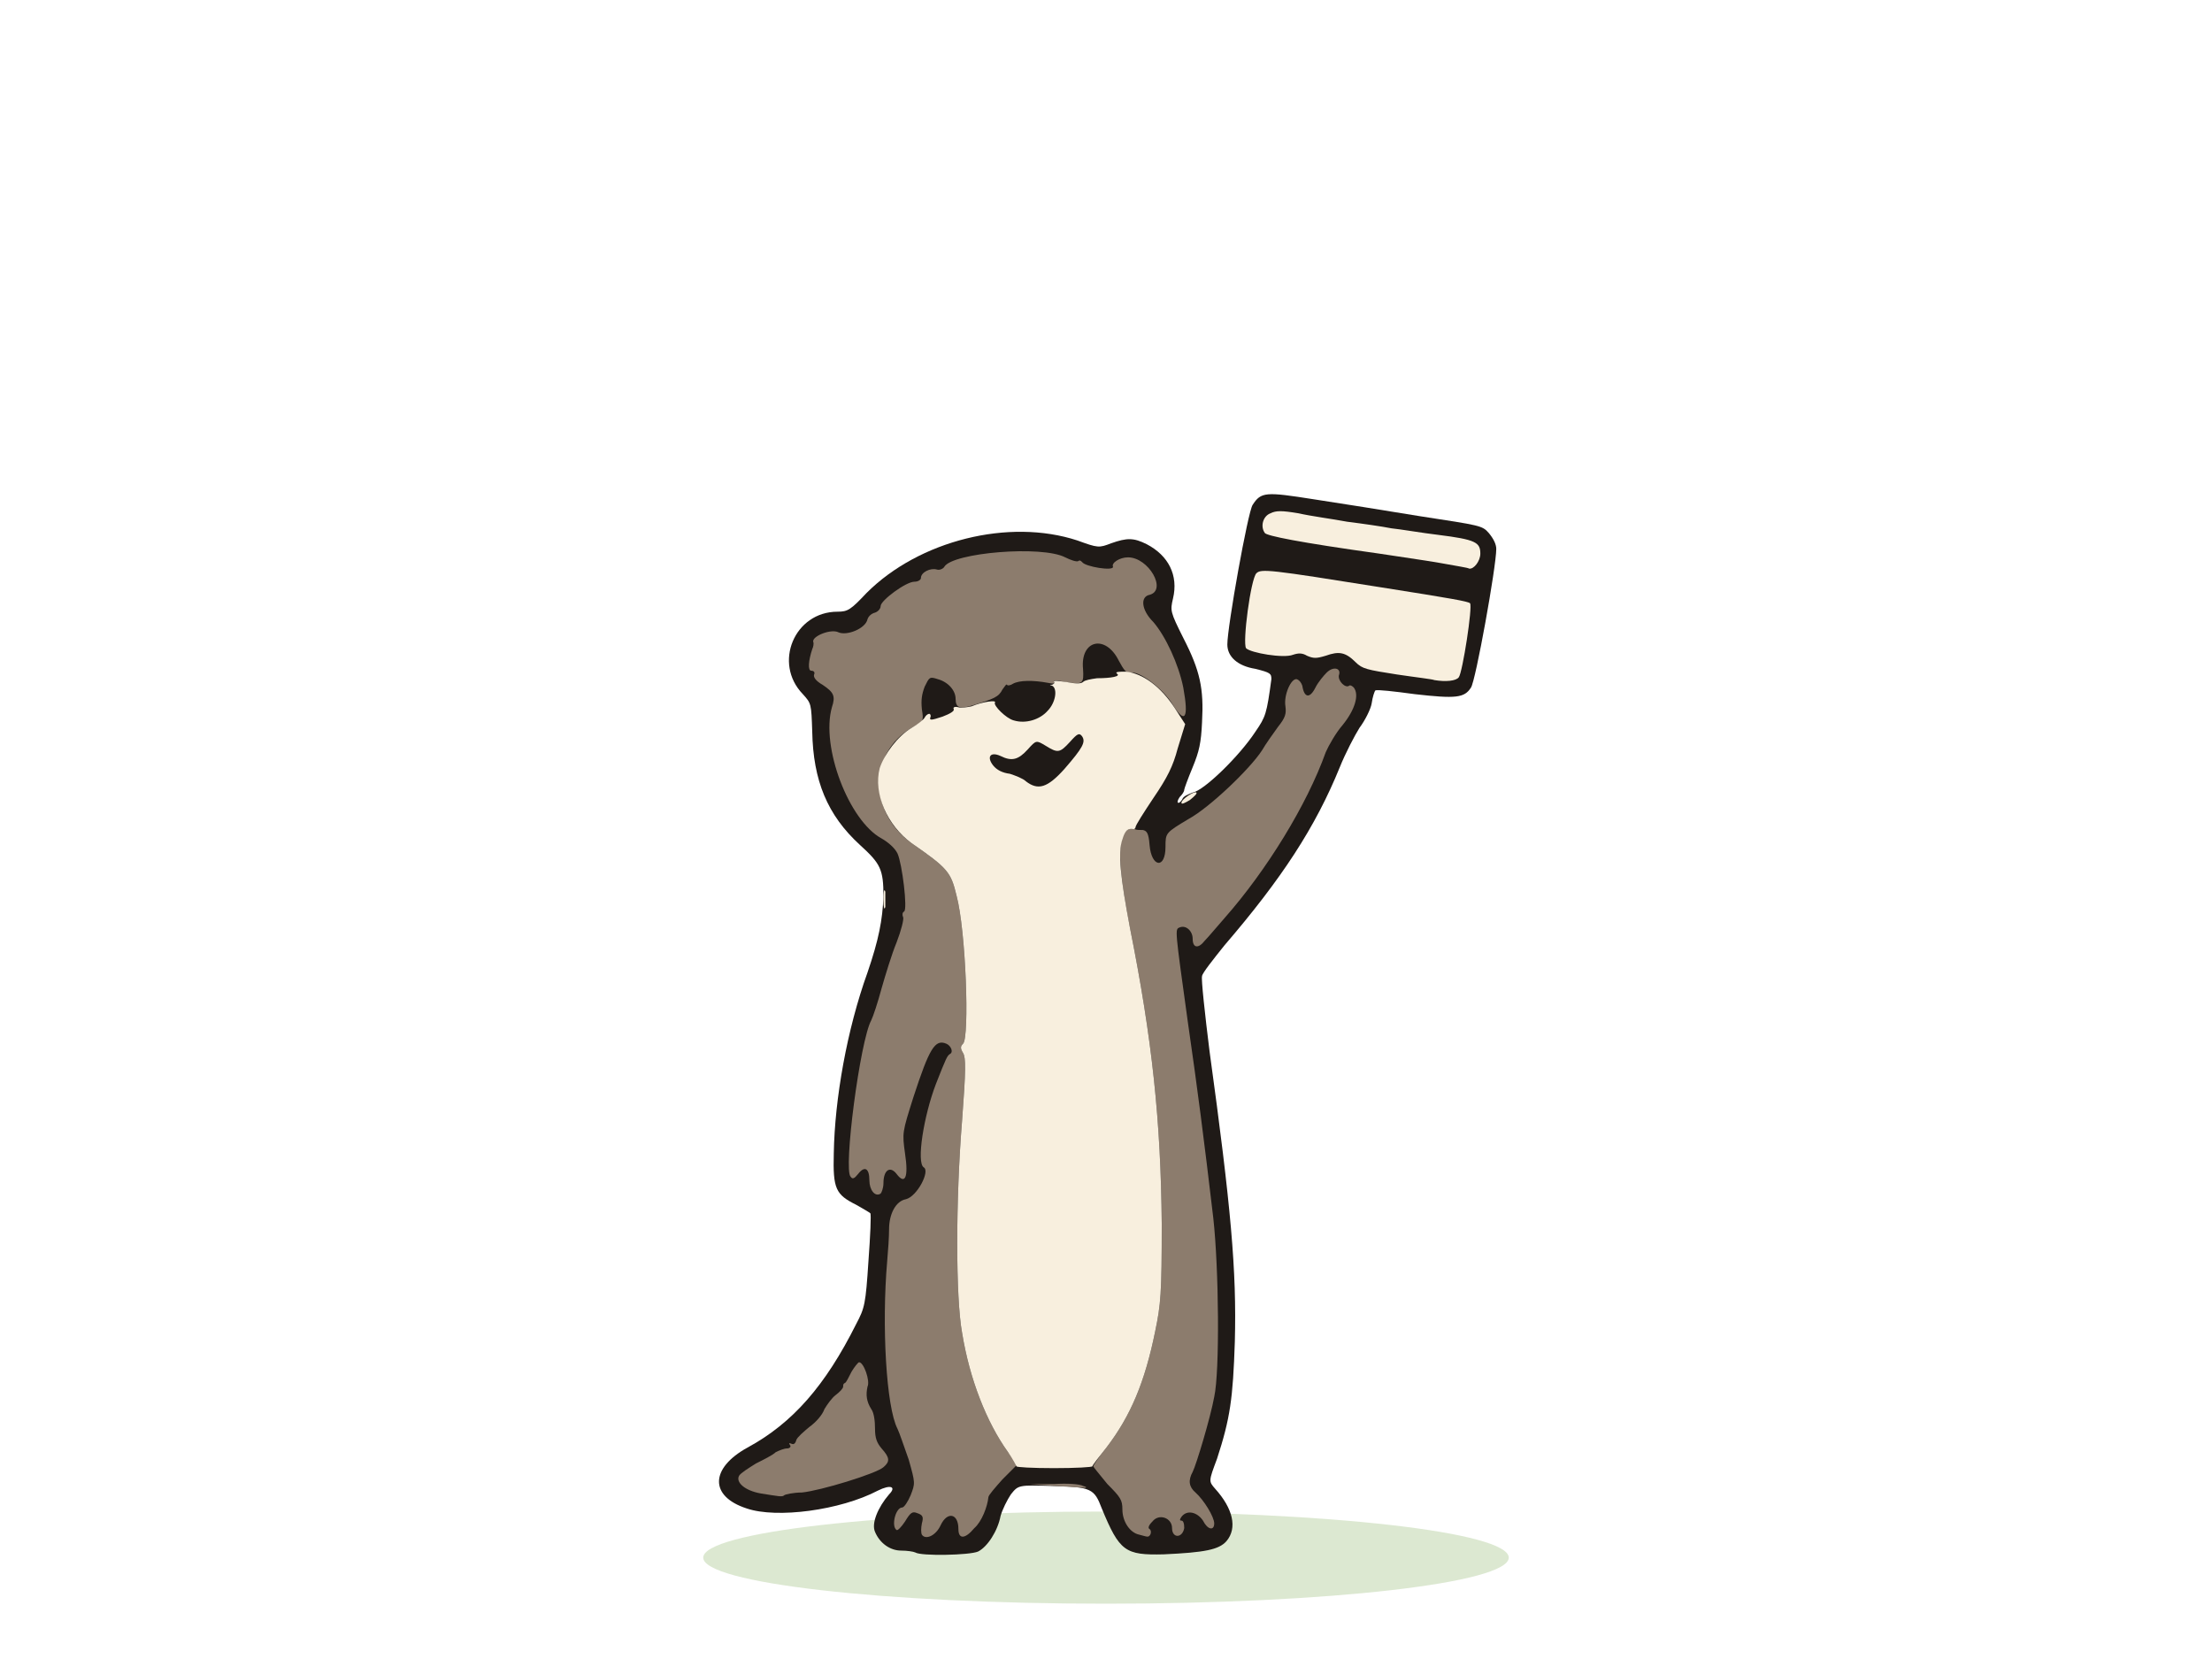
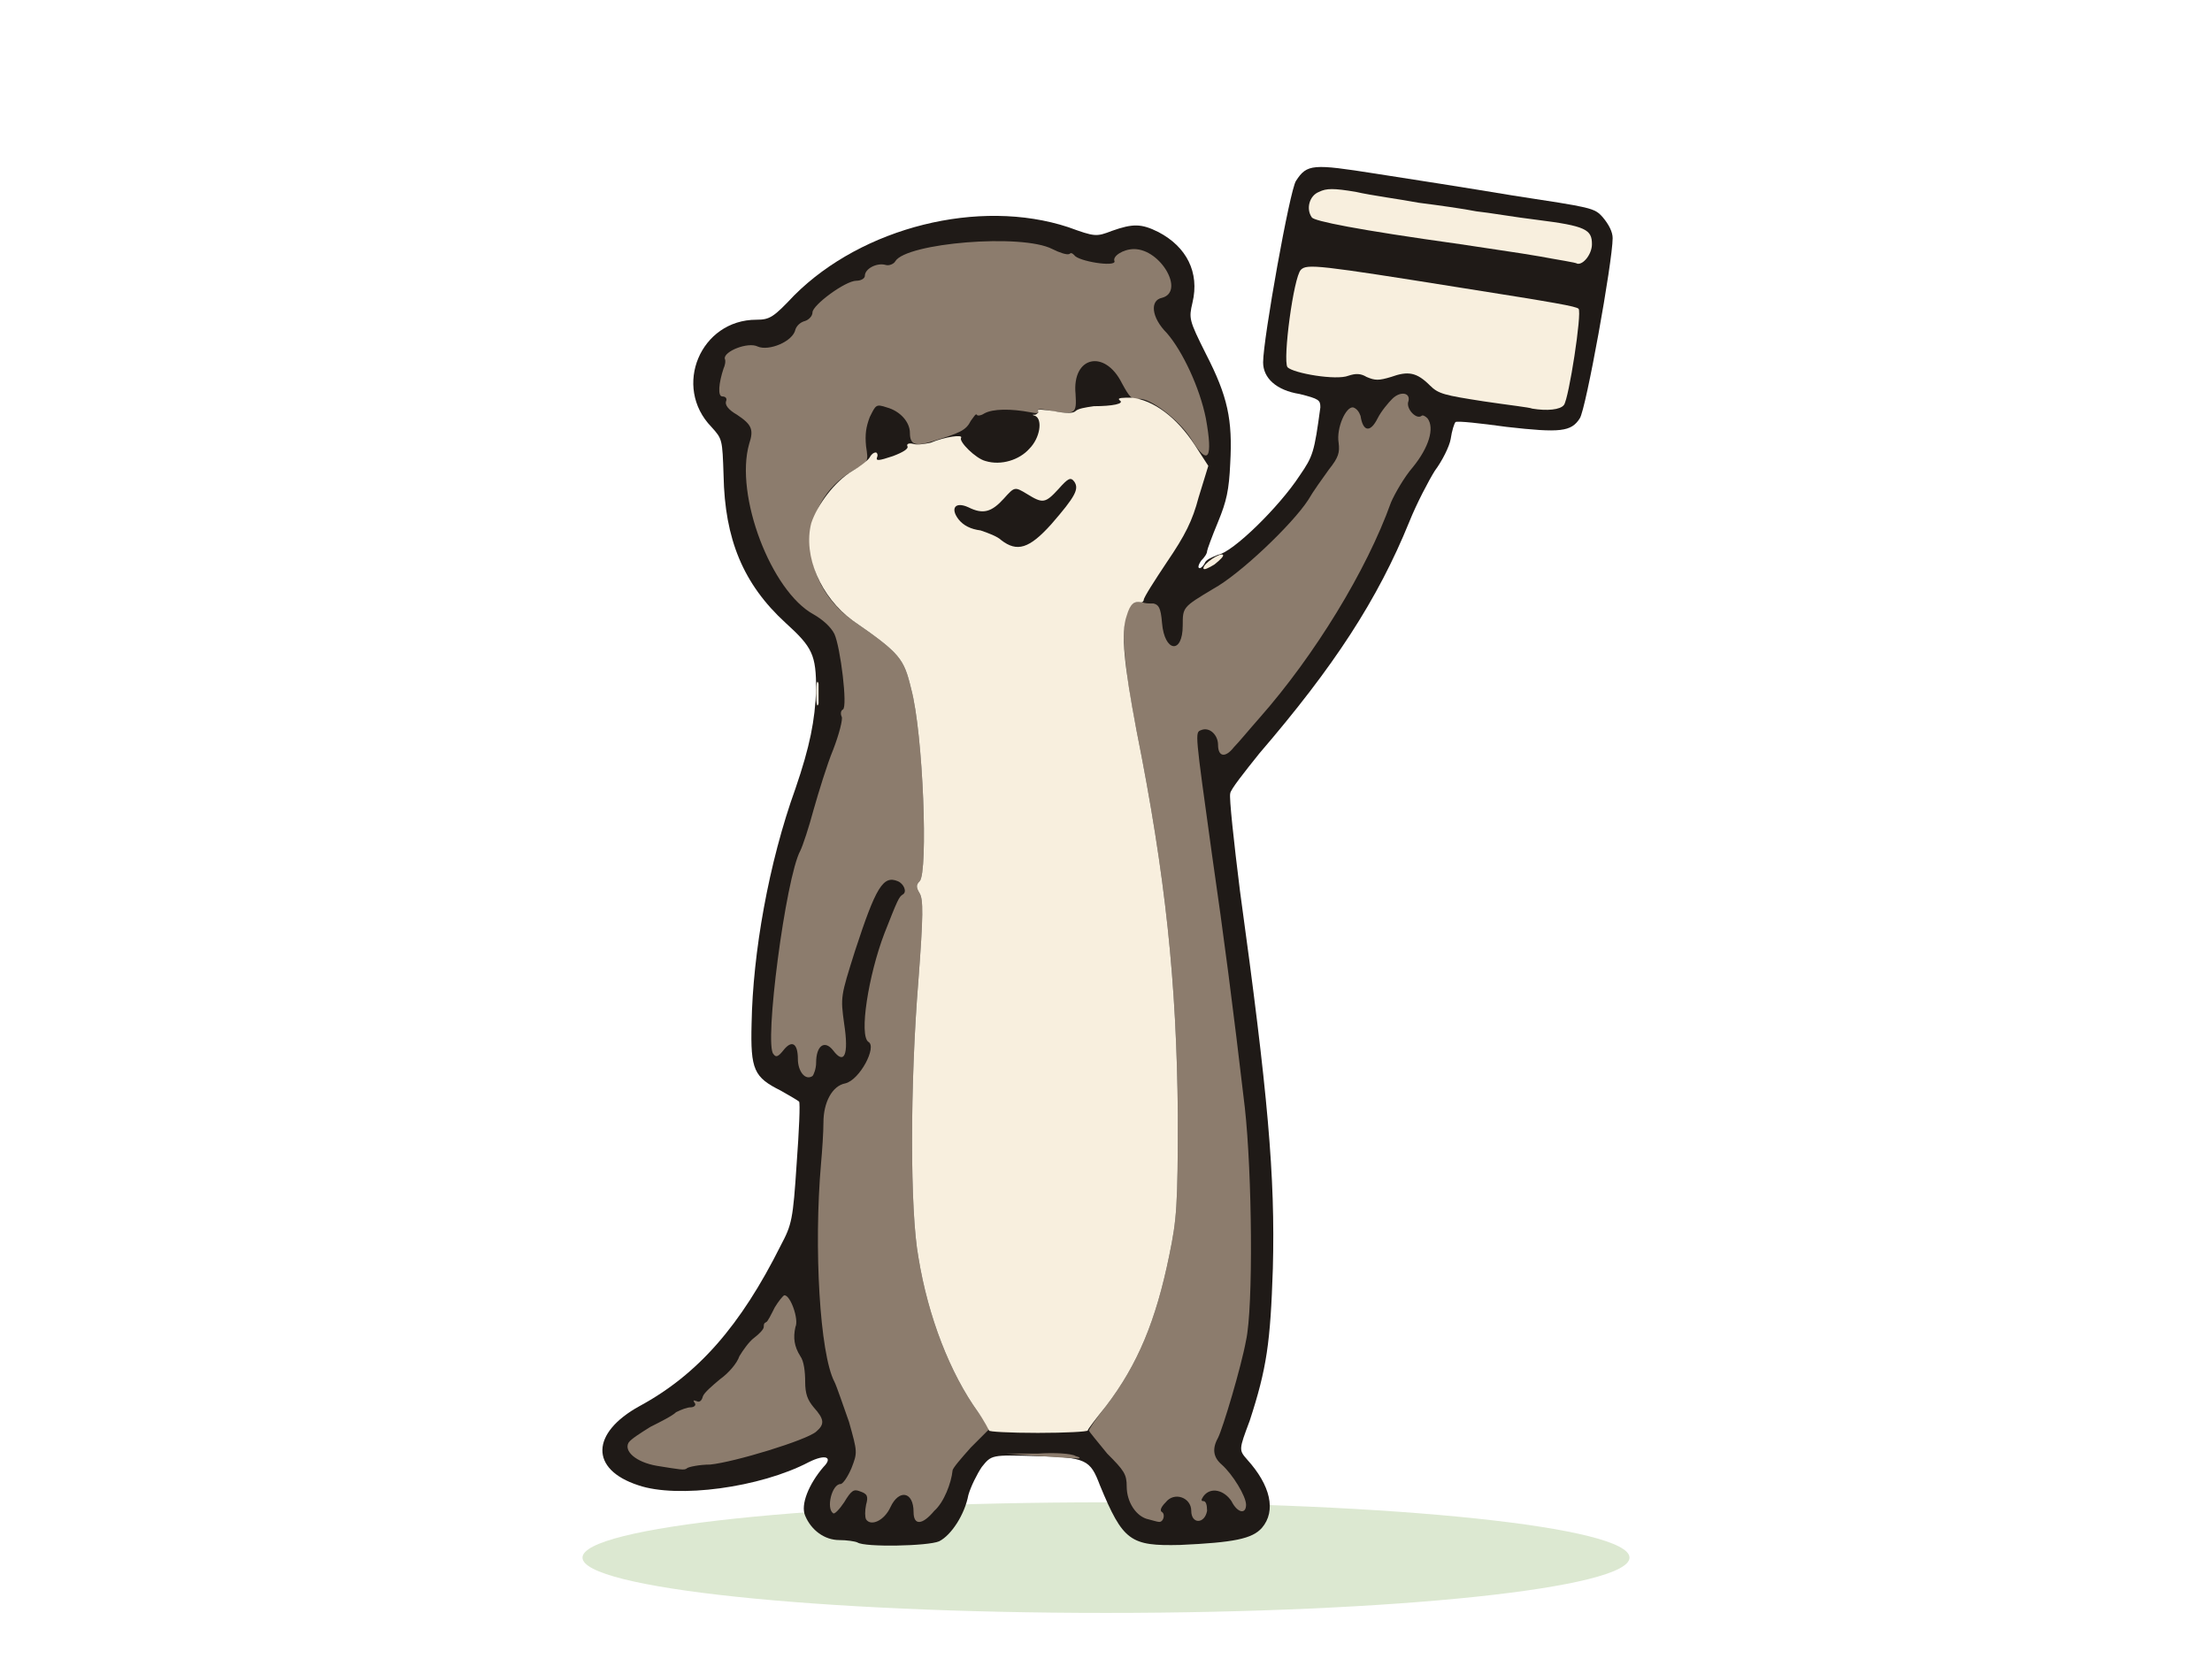
<svg xmlns="http://www.w3.org/2000/svg" viewBox="0 0 240 180">
-   <ellipse cx="120.0" cy="169" rx="43.7" ry="5" fill="#DCE8D1" />
-   <svg x="74.5" y="50.0" width="91.1" height="122.0" viewBox="0 0 89.6 120" fill-rule="evenodd">
+   <ellipse cx="120.0" cy="169" rx="56.8" ry="6" fill="#DCE8D1" />
+   <svg x="60.8" y="13.4" width="118.4" height="158.6" viewBox="0 0 89.6 120" fill-rule="evenodd">
    <path d="M24.4 116.5C24.2 116.4 23.5 116.3 22.9 116.3C21.7 116.3 20.6 115.5 20.1 114.3C19.7 113.4 20.4 111.7 21.6 110.3C22.4 109.5 21.8 109.2 20.4 109.9C16.4 112.0 9.6 112.9 6.4 111.8C2.4 110.5 2.5 107.5 6.5 105.3C11.3 102.7 14.8 98.7 18.1 92.1C19.0 90.4 19.1 90.0 19.4 85.4C19.6 82.7 19.7 80.4 19.6 80.3C19.5 80.2 18.8 79.8 18.1 79.4C15.9 78.3 15.6 77.7 15.7 73.9C15.8 68.1 17.1 60.7 19.3 54.6C20.5 51.1 20.9 49.0 21.0 46.5C21.0 43.6 20.7 43.0 18.5 41.0C15.0 37.8 13.5 34.1 13.4 28.9C13.3 25.9 13.3 25.9 12.4 24.9C9.2 21.6 11.5 16.1 16.1 16.1C17.2 16.1 17.5 15.9 19.2 14.1C24.8 8.5 34.4 6.1 41.7 8.5C43.9 9.3 44.0 9.3 45.3 8.8C47.0 8.2 47.7 8.2 49.1 8.9C51.4 10.1 52.5 12.2 51.9 14.7C51.6 16.0 51.6 16.1 53.0 18.9C54.8 22.4 55.2 24.3 55.0 27.9C54.9 30.1 54.7 31.0 54.0 32.7C53.5 33.9 53.1 35.0 53.1 35.1C53.1 35.3 52.9 35.6 52.6 35.9C52.4 36.2 52.3 36.5 52.5 36.5C52.6 36.5 52.8 36.3 52.9 36.1C53.0 35.8 53.5 35.6 54.0 35.4C55.2 35.2 59.0 31.5 60.7 28.9C61.8 27.3 61.9 27.0 62.4 23.3C62.4 22.7 62.3 22.6 60.7 22.2C58.8 21.9 57.7 20.9 57.7 19.6C57.7 17.7 59.9 5.4 60.4 4.7C61.3 3.3 61.8 3.3 66.9 4.1C69.5 4.5 74.6 5.3 78.2 5.9C84.7 6.9 84.9 6.9 85.6 7.7C86.1 8.3 86.4 8.9 86.4 9.4C86.4 11.3 84.2 23.5 83.7 24.2C83.0 25.3 82.1 25.4 77.7 24.9C75.5 24.6 73.7 24.4 73.5 24.5C73.4 24.6 73.2 25.2 73.1 25.9C73.0 26.5 72.4 27.7 71.8 28.5C71.3 29.3 70.3 31.2 69.7 32.7C67.1 39.1 63.5 44.6 57.4 51.7C56.2 53.2 55.0 54.7 55.0 55.0C54.9 55.3 55.3 59.0 55.8 63.0C58.1 79.7 58.7 86.4 58.5 94.0C58.3 100.1 58.0 102.2 56.6 106.5C55.7 108.9 55.7 108.9 56.4 109.7C58.3 111.8 58.8 113.9 57.6 115.3C56.8 116.2 55.3 116.5 50.9 116.7C46.8 116.8 46.2 116.4 44.3 111.8C43.5 109.7 43.2 109.5 39.0 109.4C35.4 109.3 35.4 109.3 34.6 110.3C34.2 110.9 33.7 111.9 33.5 112.6C33.2 114.2 32.1 115.9 31.1 116.4C30.2 116.8 25.0 116.9 24.4 116.5Z" fill="#1F1A17" />
    <path d="M25.1 114.6C25.0 114.4 25.0 113.9 25.1 113.4C25.3 112.7 25.2 112.5 24.6 112.3C24.1 112.1 23.9 112.2 23.3 113.2C22.9 113.8 22.5 114.2 22.4 114.1C21.8 113.7 22.3 111.7 23.0 111.7C23.2 111.7 23.6 111.1 23.9 110.4C24.4 109.1 24.4 109.1 23.7 106.6C23.2 105.2 22.7 103.7 22.5 103.3C21.3 101.0 20.8 92.3 21.4 85.4C21.5 84.3 21.6 82.8 21.6 82.0C21.6 80.4 22.3 79.0 23.4 78.8C24.6 78.5 26.0 75.8 25.3 75.4C24.5 74.9 25.3 69.9 26.6 66.5C27.7 63.7 27.8 63.5 28.1 63.3C28.5 63.1 28.2 62.4 27.7 62.2C26.5 61.7 25.9 62.7 24.2 67.9C23.0 71.7 23.0 71.7 23.3 73.9C23.7 76.5 23.3 77.3 22.4 76.1C21.7 75.2 21.0 75.7 21.0 77.1C21.0 77.6 20.8 78.1 20.7 78.2C20.1 78.6 19.5 77.8 19.5 76.8C19.5 75.5 19.0 75.2 18.3 76.1C17.9 76.6 17.7 76.7 17.5 76.4C16.7 75.7 18.5 61.9 19.7 59.7C19.9 59.3 20.4 57.8 20.8 56.3C21.2 54.9 21.9 52.6 22.4 51.4C22.9 50.1 23.2 48.9 23.1 48.7C23.0 48.5 23.0 48.2 23.2 48.1C23.6 47.9 23.0 43.0 22.5 41.9C22.2 41.3 21.5 40.7 20.8 40.3C17.3 38.4 14.3 30.5 15.5 26.3C15.9 25.1 15.7 24.7 14.5 23.9C13.8 23.5 13.5 23.1 13.6 22.8C13.7 22.6 13.6 22.4 13.3 22.4C12.9 22.4 13.0 21.3 13.4 20.1C13.5 19.9 13.6 19.5 13.5 19.3C13.4 18.7 15.4 17.9 16.2 18.3C17.1 18.7 19.1 17.9 19.3 16.9C19.4 16.6 19.7 16.3 20.1 16.2C20.4 16.1 20.7 15.8 20.7 15.5C20.7 14.9 23.4 12.9 24.3 12.9C24.7 12.9 25.0 12.7 25.0 12.5C25.0 11.9 26.0 11.4 26.7 11.6C27.0 11.7 27.4 11.5 27.5 11.3C28.4 9.8 37.9 9.0 40.4 10.3C41.0 10.6 41.6 10.8 41.8 10.7C41.9 10.6 42.0 10.6 42.2 10.8C42.5 11.3 45.6 11.8 45.5 11.3C45.3 10.9 46.2 10.3 47.1 10.3C49.3 10.3 51.3 13.8 49.4 14.3C48.4 14.5 48.5 15.9 49.8 17.2C51.1 18.7 52.5 21.7 53.0 24.2C53.6 27.5 53.2 28.2 51.8 25.9C50.8 24.3 48.4 22.5 47.5 22.6C46.9 22.7 46.7 22.4 46.1 21.3C44.7 18.5 42.0 19.1 42.3 22.2C42.4 23.8 42.3 23.9 40.4 23.6C39.5 23.4 39.1 23.4 39.2 23.6C39.3 23.8 39.1 23.8 38.6 23.7C37.0 23.4 35.5 23.4 34.8 23.8C34.5 24.0 34.2 24.0 34.2 23.9C34.1 23.8 34.0 24.0 33.7 24.4C33.3 25.2 32.8 25.4 30.5 26.1C29.2 26.5 28.7 26.4 28.7 25.4C28.7 24.5 27.9 23.6 26.8 23.3C25.9 23.0 25.9 23.1 25.4 24.1C25.1 24.9 25.0 25.5 25.1 26.5C25.3 27.8 25.3 27.8 24.0 28.5C19.4 31.2 19.4 37.5 24.0 40.8C27.9 43.5 28.2 43.9 28.8 46.4C29.8 50.1 30.2 61.5 29.5 62.2C29.2 62.5 29.2 62.7 29.5 63.2C29.8 63.7 29.8 65.0 29.4 70.3C28.7 78.9 28.7 89.3 29.4 93.1C30.2 98.0 32.0 102.6 34.3 105.8L35.3 107.1 L33.7 108.7C32.9 109.6 32.2 110.4 32.2 110.6C32.1 111.6 31.5 113.2 30.7 113.9C29.7 115.1 29.0 115.1 29.0 114.0C29.0 112.3 27.8 112.1 27.1 113.6C26.6 114.7 25.5 115.2 25.1 114.6ZM48.3 114.6C47.3 114.4 46.5 113.2 46.5 111.9C46.5 110.9 46.3 110.6 44.9 109.2C44.1 108.2 43.4 107.4 43.4 107.3C43.4 107.2 44.0 106.3 44.8 105.3C47.4 101.9 48.9 98.3 50.0 92.9C50.6 90.0 50.7 88.9 50.7 81.4C50.6 70.5 49.7 61.8 47.3 49.8C45.8 42.1 45.9 38.9 47.8 39.3C48.0 39.4 48.3 39.4 48.7 39.4C49.1 39.5 49.3 39.7 49.4 41.0C49.6 43.4 51.1 43.6 51.1 41.2C51.1 39.7 51.1 39.7 53.6 38.2C55.8 37.0 60.1 32.9 61.4 30.9C61.8 30.2 62.6 29.1 63.1 28.4C63.9 27.4 64.0 27.0 63.9 26.2C63.7 25.0 64.5 23.2 65.1 23.3C65.4 23.4 65.6 23.7 65.7 24.0C65.9 25.3 66.5 25.4 67.1 24.2C67.4 23.6 68.0 22.9 68.3 22.6C69.0 21.9 69.9 22.1 69.6 22.9C69.5 23.5 70.3 24.3 70.7 24.0C70.8 23.9 71.0 24.0 71.2 24.2C71.8 25.0 71.3 26.6 70.0 28.2C69.3 29.0 68.5 30.4 68.2 31.1C66.2 36.7 61.9 43.7 57.4 48.8C56.6 49.7 55.7 50.8 55.3 51.2C54.6 52.1 54.0 52.0 54.0 51.0C54.0 50.2 53.3 49.5 52.6 49.8C52.1 50.0 52.1 49.9 53.5 60.0C54.5 66.9 55.2 72.3 56.2 80.8C56.8 86.2 56.9 97.2 56.3 99.9C55.9 102.1 54.4 107.1 54.0 107.9C53.5 108.8 53.6 109.5 54.3 110.1C55.2 110.9 56.3 112.7 56.3 113.4C56.3 114.2 55.6 114.1 55.1 113.1C54.5 112.2 53.4 111.9 52.8 112.7C52.6 113.0 52.6 113.1 52.8 113.1C53.0 113.1 53.1 113.4 53.1 113.9C52.9 115.0 51.8 115.0 51.8 113.9C51.8 112.8 50.4 112.3 49.7 113.2C49.3 113.6 49.2 113.9 49.4 114.0C49.7 114.2 49.5 114.9 49.1 114.8C49.0 114.8 48.7 114.7 48.3 114.6ZM7.9 110.2C6.2 109.9 5.2 109.0 5.6 108.3C5.8 108.0 6.6 107.5 7.4 107.0C8.2 106.6 9.2 106.1 9.5 105.8C9.9 105.6 10.4 105.4 10.7 105.4C11.0 105.4 11.2 105.2 11.0 105.0C10.9 104.8 10.9 104.8 11.2 104.9C11.4 105.0 11.6 104.9 11.7 104.5C11.8 104.2 12.5 103.6 13.1 103.1C13.8 102.6 14.5 101.8 14.7 101.2C15.0 100.7 15.5 100.0 15.9 99.7C16.3 99.4 16.7 99.0 16.7 98.8C16.7 98.6 16.7 98.5 16.9 98.4C17.0 98.4 17.3 97.8 17.6 97.2C17.9 96.7 18.3 96.2 18.4 96.2C18.9 96.2 19.6 98.2 19.3 98.8C19.1 99.7 19.2 100.4 19.7 101.2C20.0 101.6 20.1 102.5 20.1 103.3C20.1 104.3 20.3 104.8 20.8 105.4C21.7 106.4 21.7 106.8 21.0 107.4C20.2 108.1 14.3 109.9 12.3 110.1C11.4 110.1 10.5 110.3 10.4 110.4C10.2 110.6 9.8 110.5 7.9 110.2ZM39.3 109.4L36.6 109.2 L39.2 109.2C40.6 109.1 42.0 109.2 42.3 109.4C42.7 109.5 42.7 109.6 42.5 109.6C42.3 109.6 40.8 109.5 39.3 109.4Z" fill="#8C7C6D" />
    <path d="M35.2 107.3C35.2 107.3 34.8 106.5 34.3 105.8C32.0 102.6 30.2 98.0 29.4 93.1C28.7 89.3 28.7 78.9 29.4 70.3C29.8 65.0 29.8 63.7 29.5 63.2C29.2 62.7 29.2 62.5 29.5 62.2C30.2 61.5 29.8 50.1 28.8 46.4C28.2 43.9 27.9 43.5 24.0 40.8C21.4 38.9 19.9 35.5 20.6 32.8C21.1 31.3 22.5 29.4 24.0 28.5C24.7 28.1 25.3 27.6 25.4 27.4C25.5 27.2 25.7 27.0 25.9 27.0C26.0 27.0 26.1 27.2 26.0 27.4C25.9 27.7 26.1 27.7 27.3 27.3C28.1 27.0 28.6 26.7 28.5 26.5C28.4 26.3 28.6 26.2 29.0 26.3C29.3 26.4 29.9 26.3 30.4 26.2C31.6 25.7 33.1 25.5 32.9 25.8C32.7 26.1 34.1 27.5 34.9 27.7C36.2 28.1 37.7 27.6 38.5 26.7C39.4 25.8 39.6 24.3 39.0 24.0C38.7 23.9 38.7 23.9 39.0 23.9C39.2 23.8 39.3 23.7 39.2 23.6C39.1 23.4 39.7 23.5 40.5 23.6C41.5 23.8 42.1 23.8 42.3 23.6C42.5 23.4 43.1 23.3 43.8 23.2C45.3 23.2 46.4 23.0 45.9 22.7C45.7 22.5 46.2 22.5 46.9 22.5C48.7 22.7 50.6 24.1 52.1 26.4L53.2 28.1 L52.4 30.7C51.9 32.6 51.3 33.8 49.8 36.0C48.8 37.5 47.9 38.9 47.9 39.1C47.9 39.2 47.8 39.3 47.7 39.3C47.1 39.2 46.8 39.4 46.5 40.4C46.0 41.8 46.3 44.5 47.3 49.8C49.7 61.8 50.6 70.5 50.7 81.4C50.7 88.9 50.6 90.0 50.0 92.9C48.9 98.3 47.4 101.9 44.8 105.3C44.0 106.3 43.3 107.2 43.3 107.3C43.3 107.4 41.5 107.5 39.2 107.5C36.9 107.5 35.1 107.4 35.2 107.3ZM21.0 46.8C21.0 45.9 21.1 45.6 21.2 46.0C21.2 46.4 21.2 47.1 21.2 47.6C21.1 48.0 21.0 47.7 21.0 46.8ZM52.8 36.5C52.8 36.1 54.2 35.2 54.4 35.4C54.5 35.5 54.2 35.8 53.7 36.2C53.2 36.5 52.8 36.7 52.8 36.5ZM40.3 32.9C42.3 30.6 42.6 30.0 42.2 29.4C41.9 29.0 41.7 29.1 40.9 30.0C39.8 31.2 39.6 31.2 38.3 30.4C37.3 29.8 37.3 29.8 36.4 30.8C35.4 31.9 34.7 32.1 33.5 31.5C32.4 31.0 32.0 31.6 32.7 32.5C33.1 33.0 33.7 33.3 34.5 33.4C35.1 33.6 35.9 33.9 36.2 34.2C37.5 35.2 38.5 34.9 40.3 32.9ZM79.8 23.4C79.6 23.3 77.8 23.1 75.8 22.8C72.6 22.3 72.1 22.2 71.4 21.5C70.3 20.4 69.6 20.3 68.2 20.8C67.2 21.1 66.9 21.1 66.2 20.8C65.7 20.5 65.3 20.5 64.7 20.7C63.7 21.1 60.2 20.5 59.7 20.0C59.3 19.4 60.2 12.6 60.8 12.0C61.3 11.5 62.2 11.6 74.1 13.5C81.7 14.7 83.4 15.0 83.6 15.2C83.9 15.5 82.8 22.6 82.4 23.1C82.1 23.5 81.0 23.6 79.8 23.4ZM80.4 10.9C78.7 10.6 75.8 10.2 73.9 9.9C65.3 8.7 61.9 8.0 61.7 7.7C61.2 7.0 61.5 5.9 62.3 5.6C62.9 5.3 63.5 5.3 65.3 5.6C66.6 5.9 68.9 6.2 70.5 6.5C72.1 6.7 74.2 7.0 75.2 7.2C76.2 7.3 78.5 7.7 80.2 7.9C84.2 8.4 84.7 8.7 84.7 9.9C84.7 10.7 84.0 11.6 83.5 11.5C83.4 11.4 82.0 11.2 80.4 10.9Z" fill="#F8EFDE" />
  </svg>
</svg>
